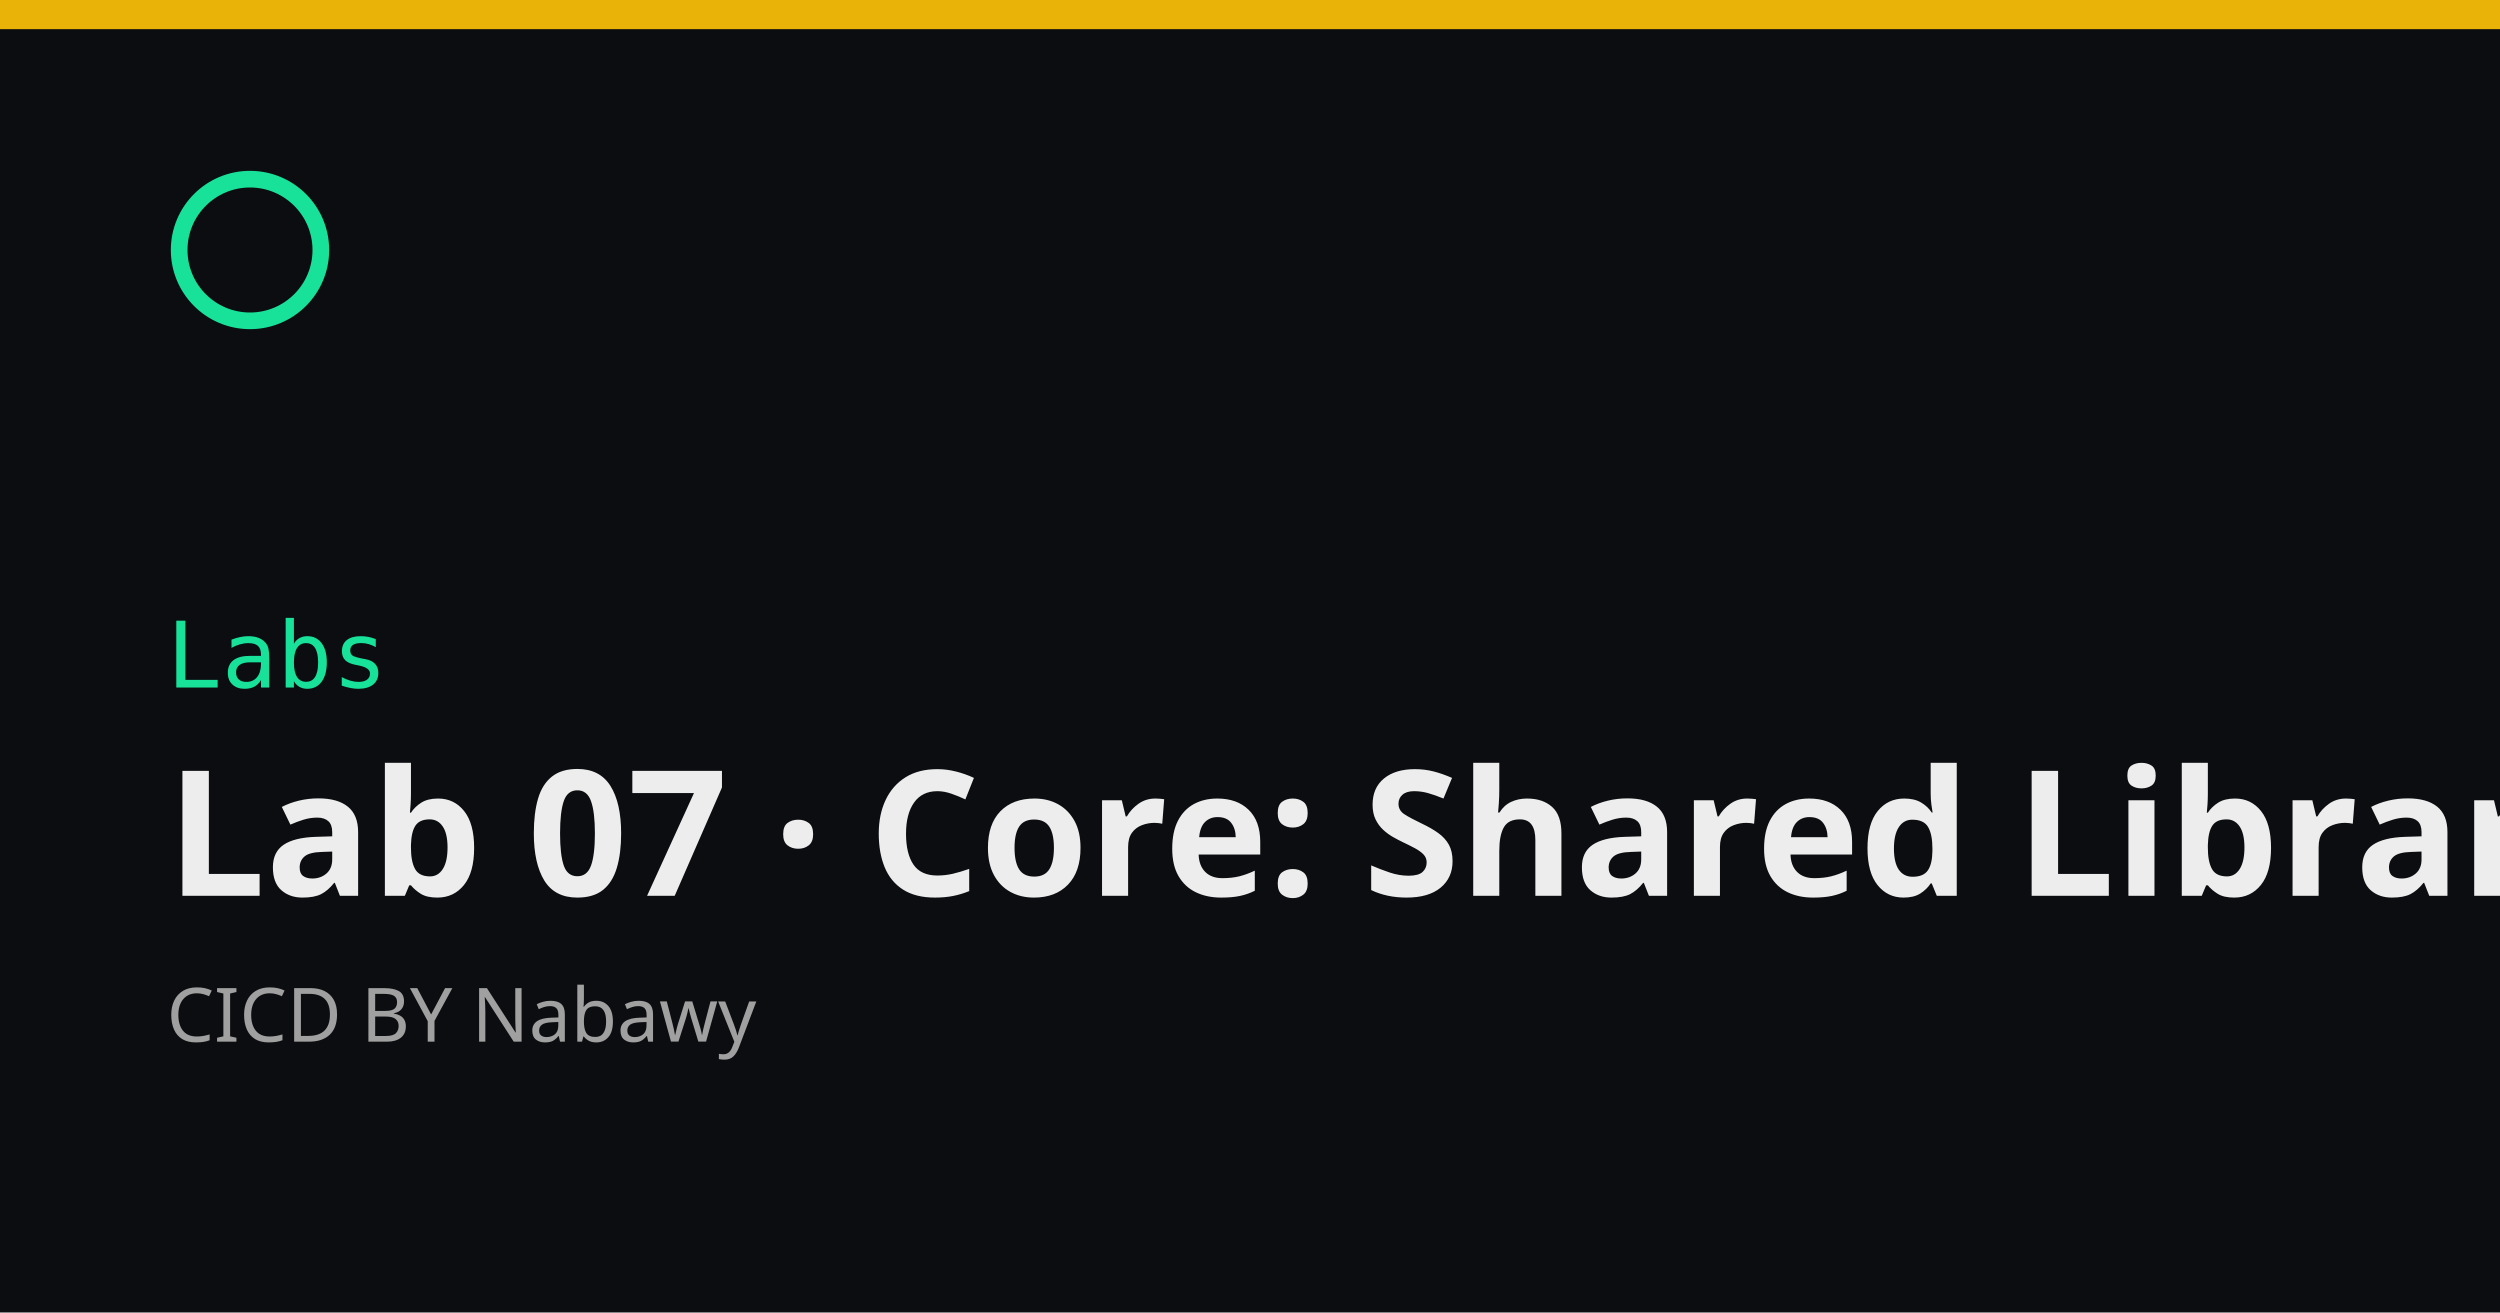
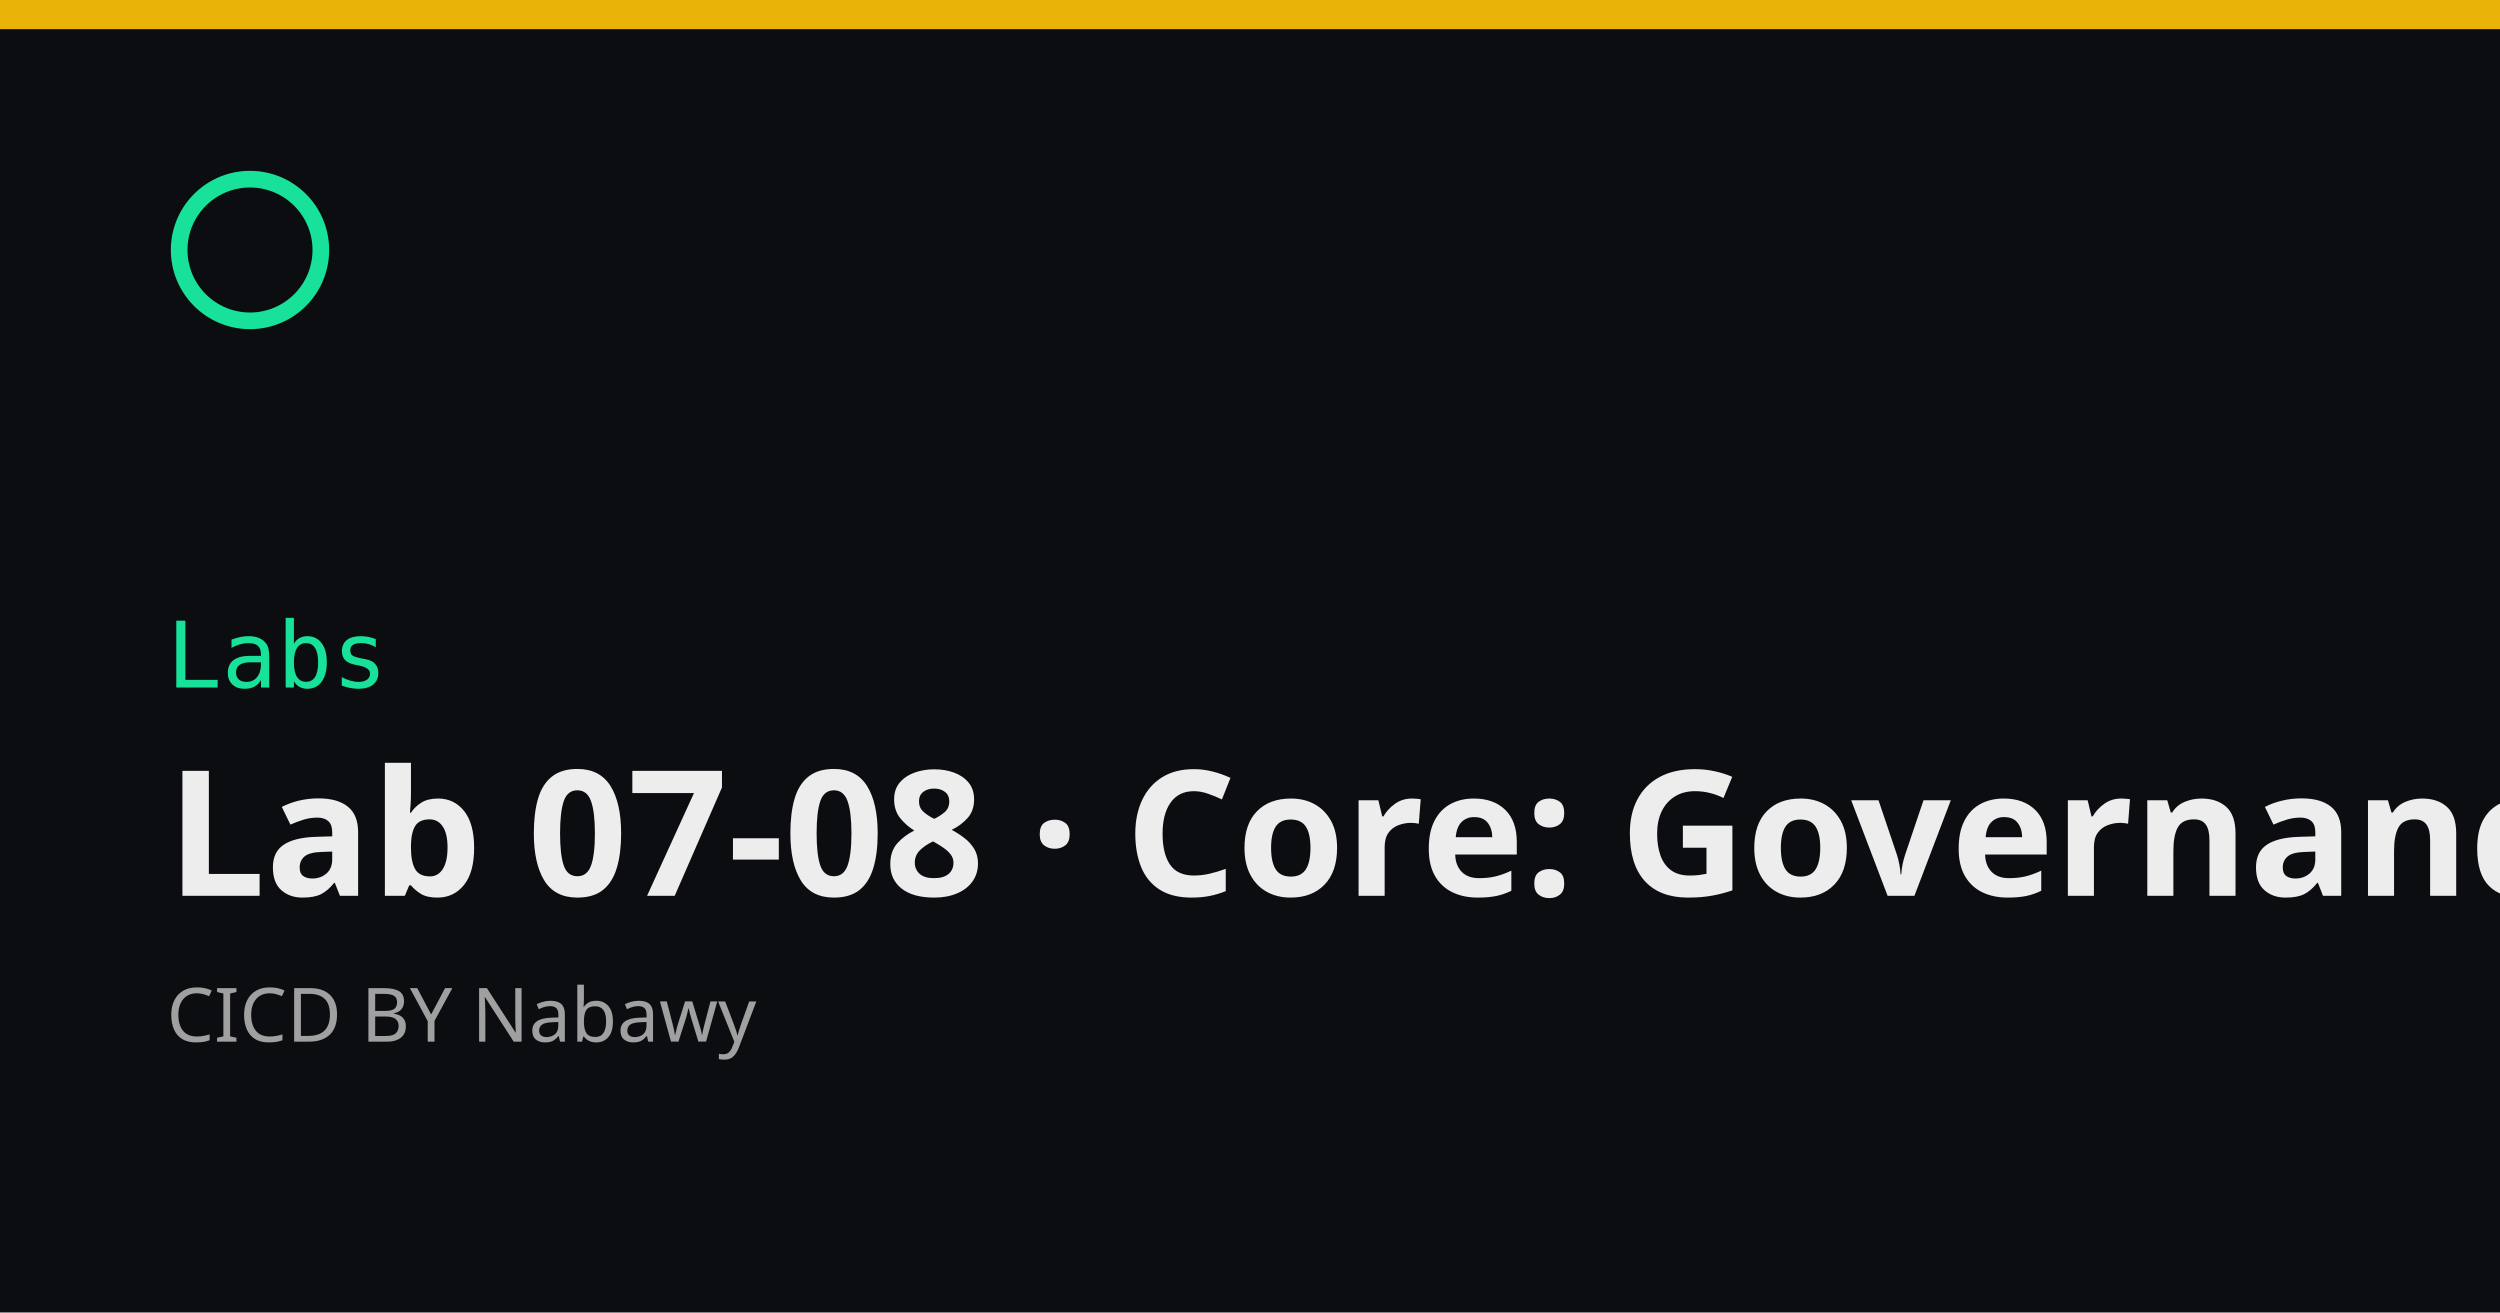
<svg xmlns="http://www.w3.org/2000/svg" width="1200" height="630">
  <rect width="1200" height="630" fill="#0B0D10" />
  <rect width="1200" height="14" fill="#EAB308" />
  <circle cx="120" cy="120" r="34" fill="none" stroke="#18E299" stroke-width="8" />
  <text x="80" y="330" font-family="monospace" font-size="44" fill="#18E299">Labs</text>
-   <text x="80" y="430" font-family="sans-serif" font-weight="bold" font-size="84" fill="#ededed">Lab 07 · Core: Shared Librar</text>
+   <text x="80" y="430" font-family="sans-serif" font-weight="bold" font-size="84" fill="#ededed">Lab 07-08 · Core: Governance</text>
  <text x="80" y="500" font-family="sans-serif" font-size="36" fill="#a0a0a0">CICD BY Nabawy</text>
</svg>
